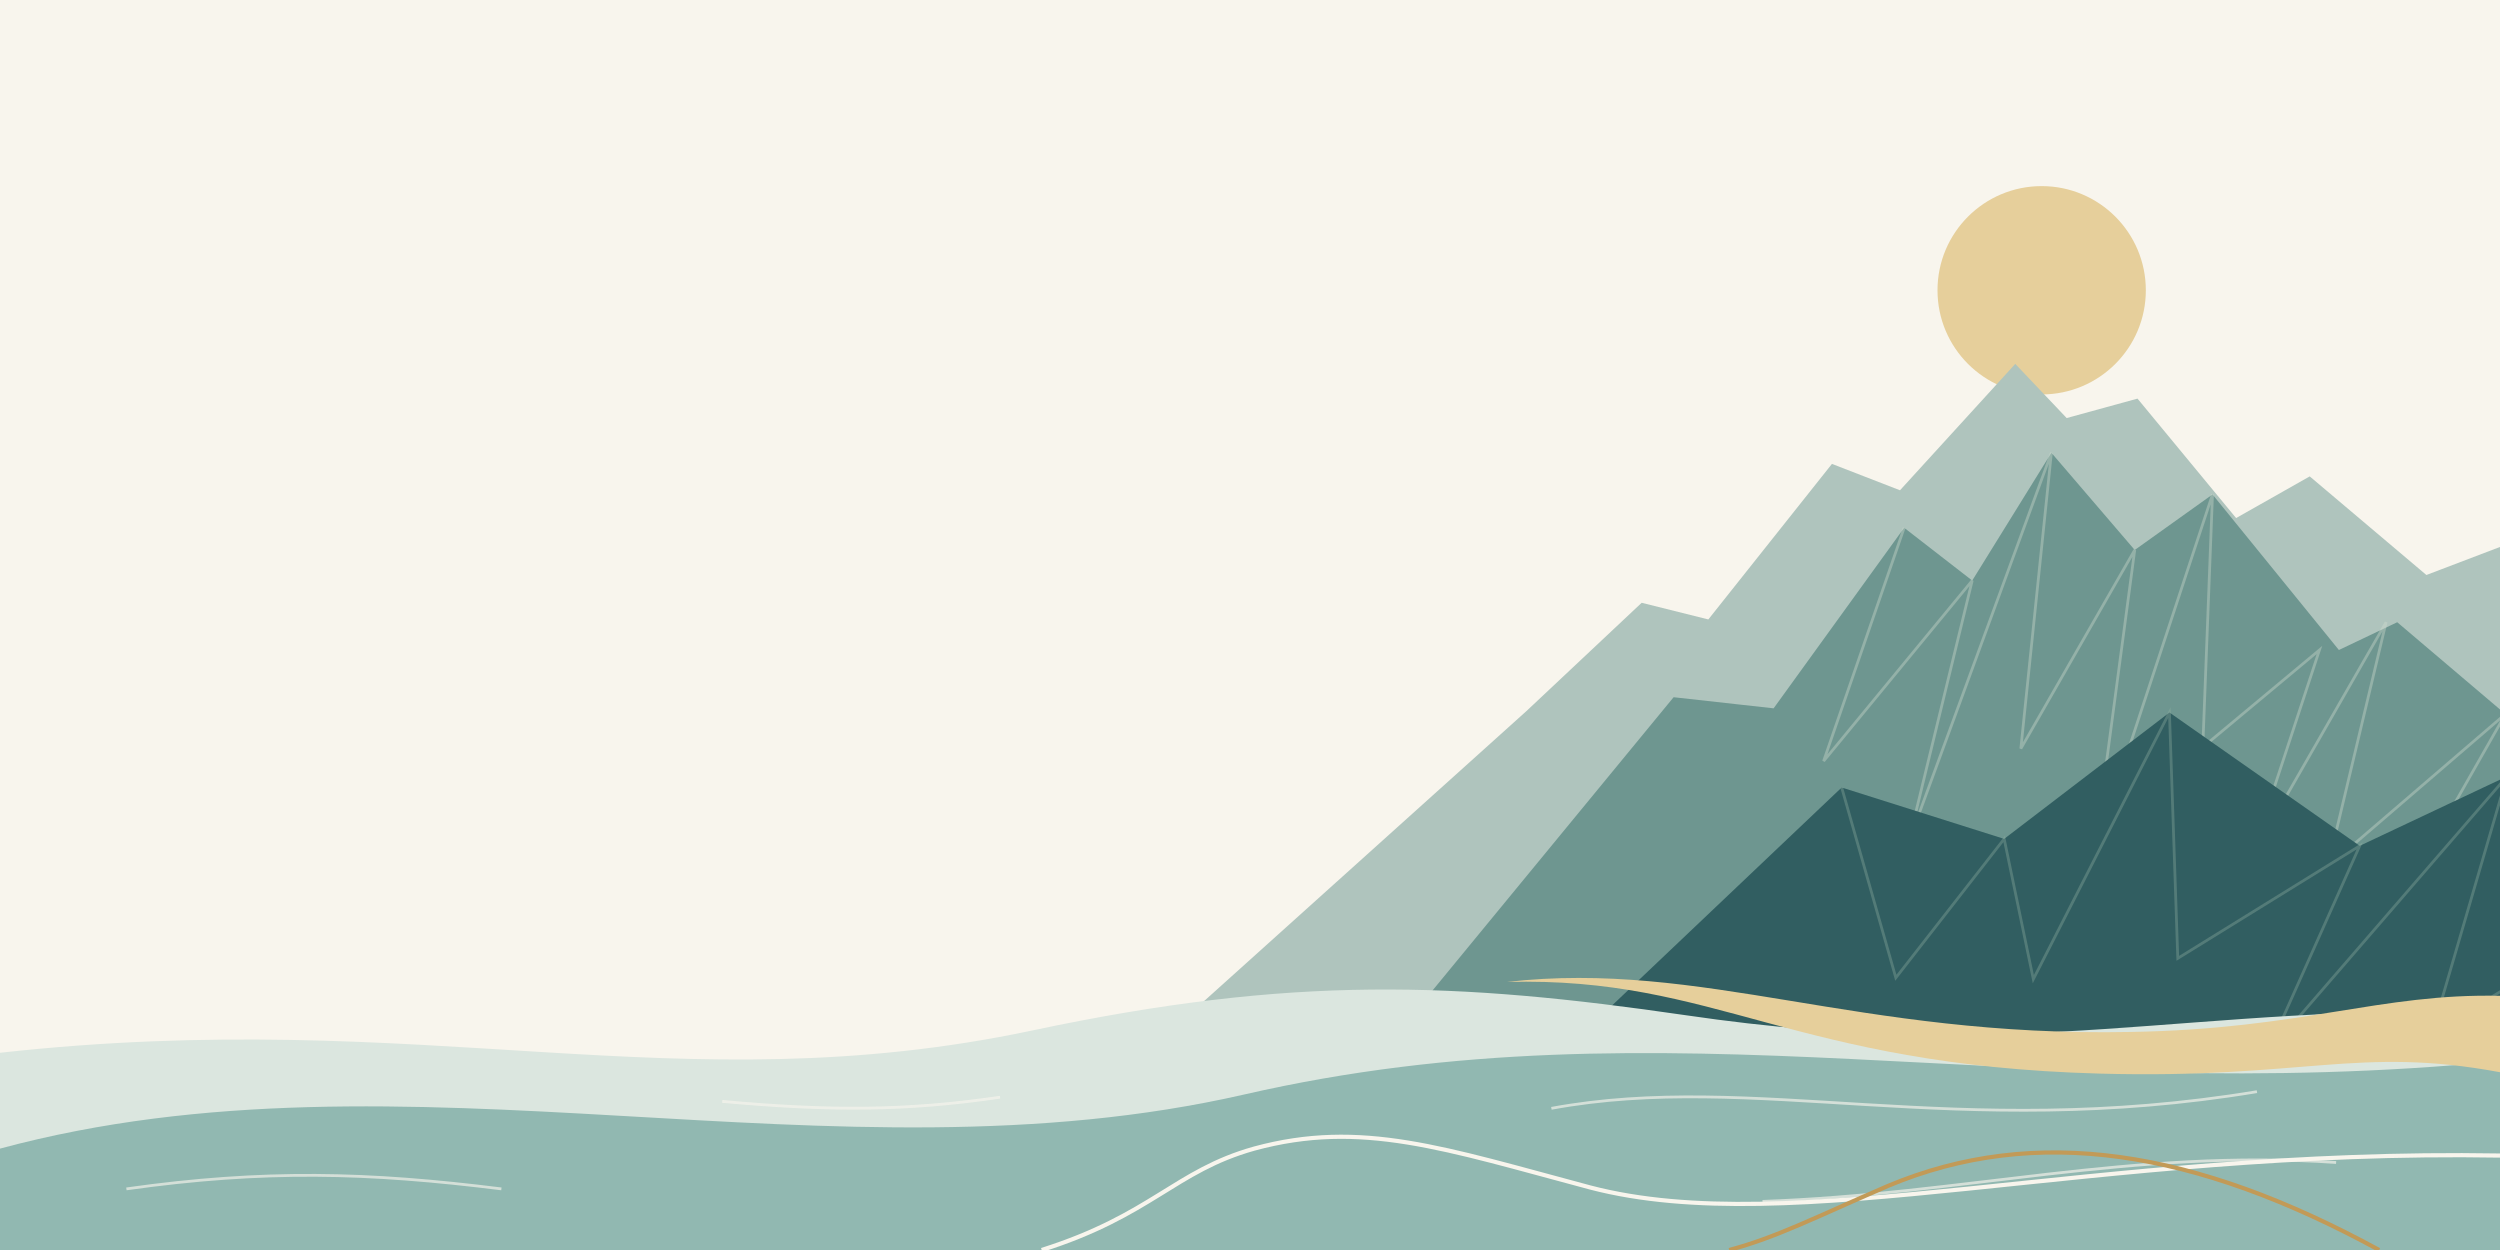
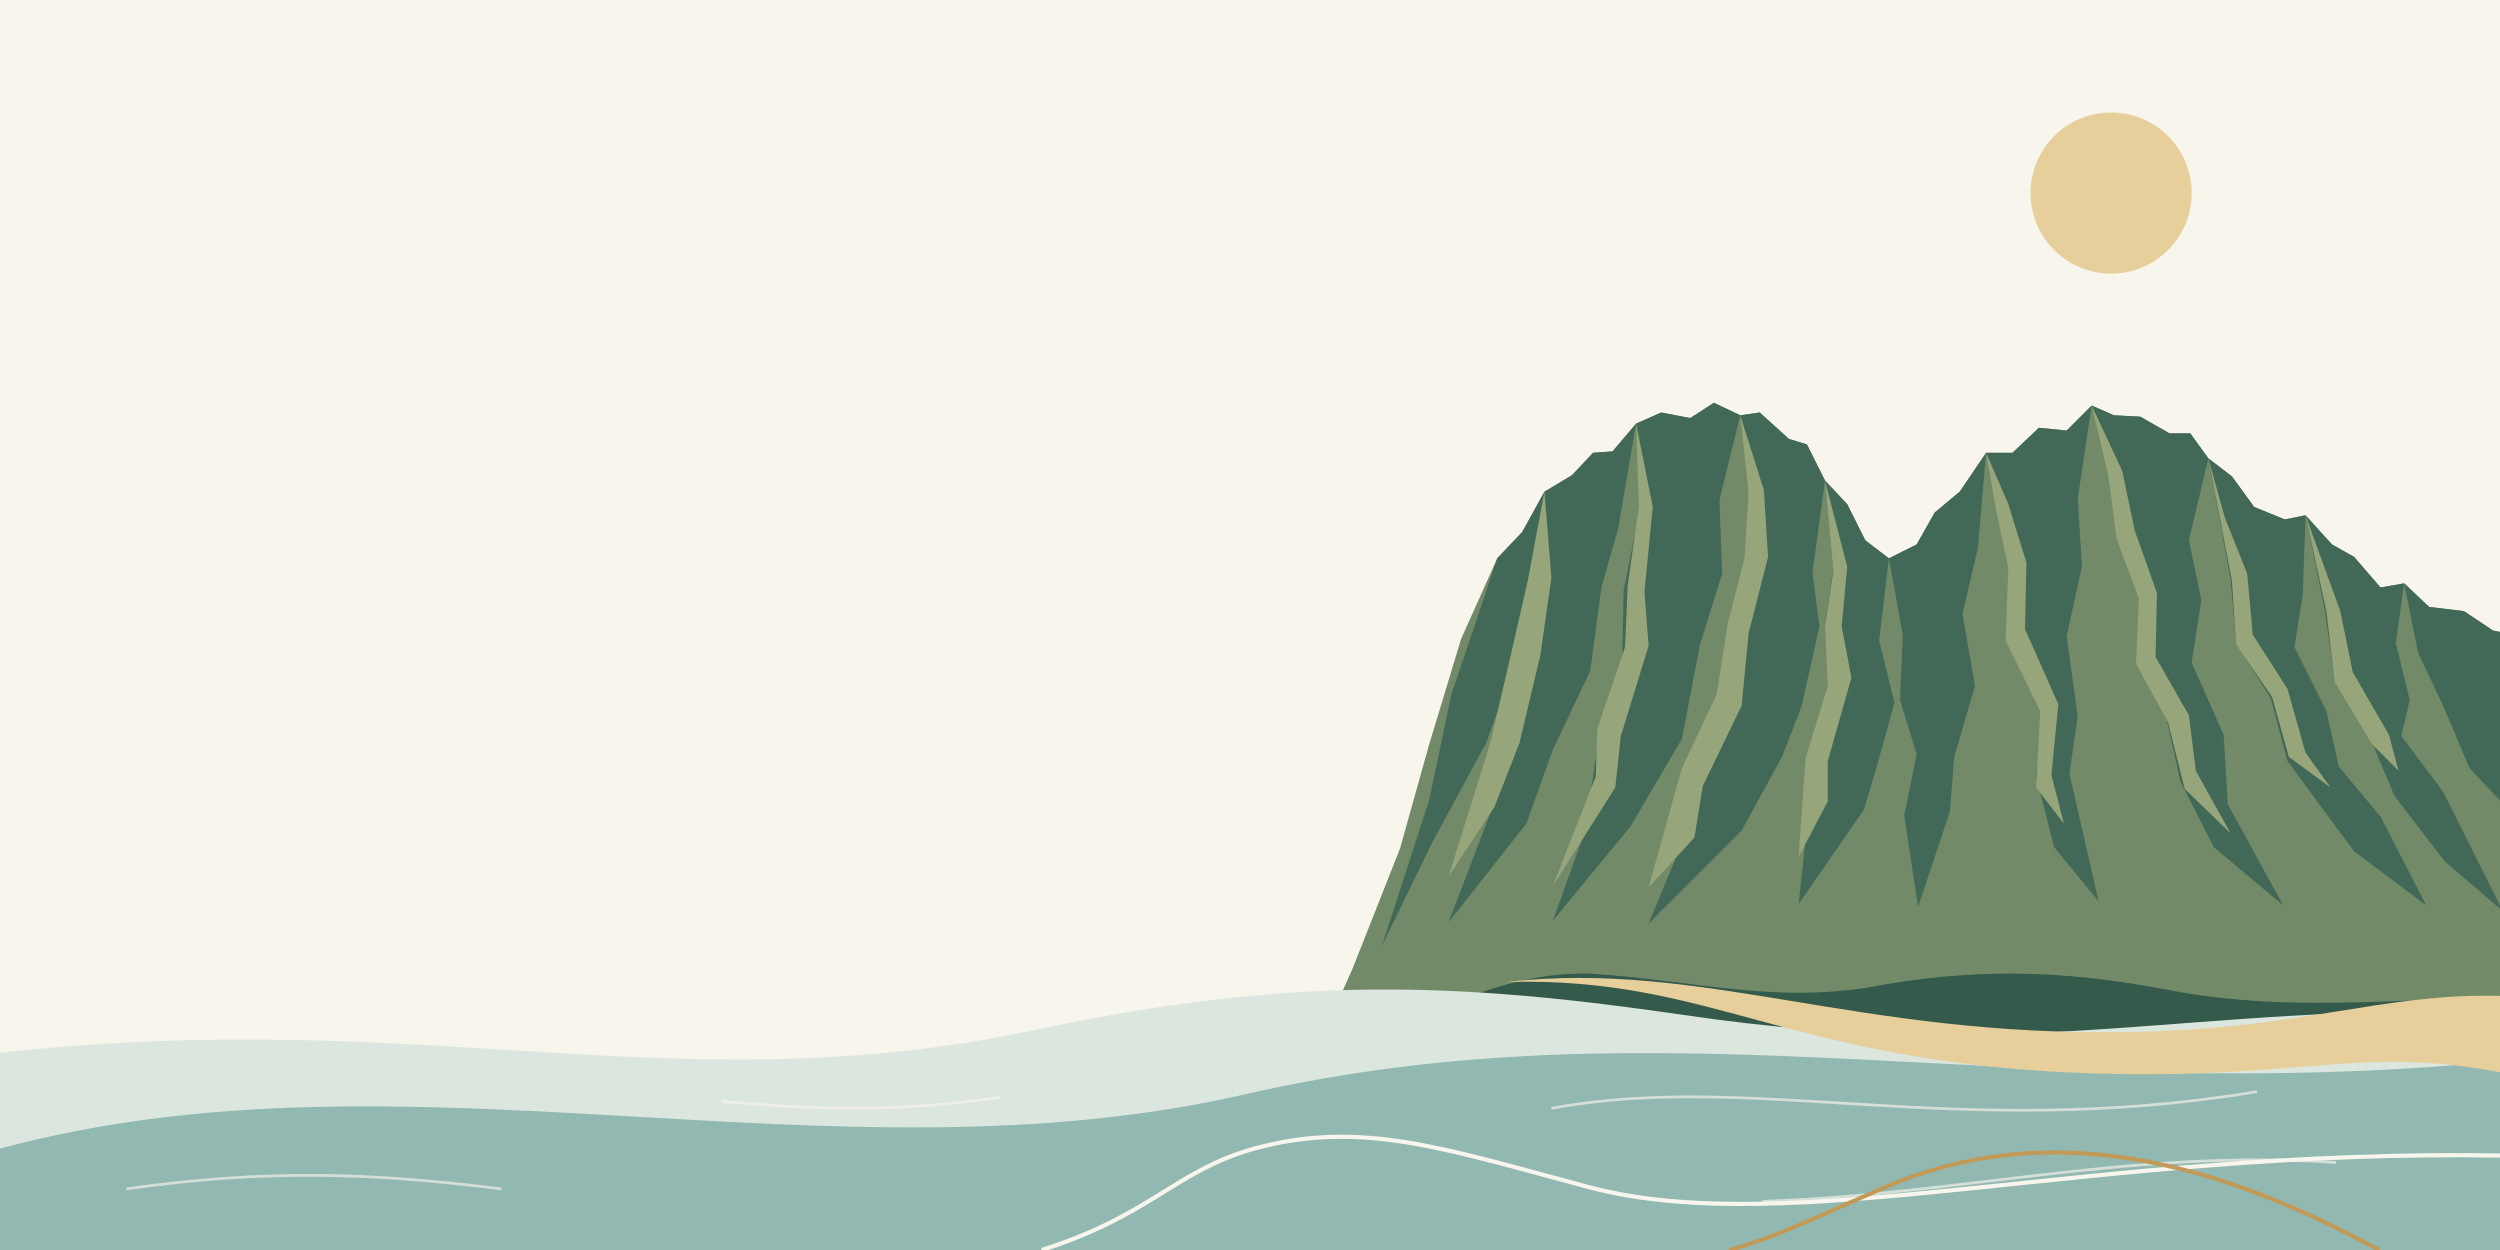
<svg xmlns="http://www.w3.org/2000/svg" width="1800" height="900" viewBox="0 0 1800 900" fill="none">
  <rect width="1800" height="900" fill="#f8f5ed" />
-   <circle cx="1470" cy="209" r="75" fill="#e6cf9b" />
-   <g transform="translate(200 0)">
-     <path d="M590 790 899 512 982 434 1030 446 1119 334 1168 353 1251 262 1288 301 1339 287 1410 373 1463 343 1547 414 1610 390 1687 450 1800 410V900H778Z" fill="#afc4bd" />
-     <path d="m760 800 245-298 72 8 94-130 49 38 57-92 60 70 56-40 91 112 42-20 86 73 72-14 121 76V900H885Z" fill="#6e9690" />
-     <path d="m1171 380-58 168 107-130-46 189 103-281-22 213 82-143-29 218 85-258-7 182 84-70-49 149 97-169-42 176 128-110-83 146 155-120-54 159 148-161" stroke="#d1ddd0" stroke-width="2" opacity=".38" />
-     <path d="m870 810 256-243 117 37 119-91 137 96 106-50 92 96 103-17v262H981Z" fill="#315e61" />
-     <path d="m1126 567 39 137 78-100 21 101 98-192 6 177 131-81-67 150 173-200-54 185 146-89" stroke="#91b0a1" stroke-width="2" opacity=".36" />
+   <circle cx="1520" cy="139" r="58" fill="#e6cf9b" />
+   <g id="pali-cliffs">
+     <path d="M938 778L974 697 1008 611 1029 536 1052 460 1078 402 1096 383 1112 354 1132 342 1147 326 1161 325 1178 305 1196 297 1217 301 1234 290 1253 299 1267 297 1288 316 1301 320 1314 346 1330 363 1343 389 1360 402 1380 392 1393 369 1411 354 1430 326 1449 326 1468 308 1488 310 1506 292 1522 299 1541 300 1562 312 1577 312 1590 330 1607 343 1623 365 1645 374 1660 371 1679 392 1695 401 1714 423 1731 420 1749 437 1774 440 1795 454 1840 463V798Z" fill="#738a69" />
+     <g fill="#426957">
+       <path d="M1078 402L1096 383 1112 354 1104 420 1091 477 1070 535 1031 607 995 681 1029 576 1045 500Z" />
+       <path d="M1112 354L1132 342 1147 326 1161 325 1178 305 1165 381 1153 423 1145 483 1118 540 1099 593 1043 664 1074 583 1089 527 1098 476 1107 424Z" />
+       <path d="M1178 305L1196 297 1217 301 1234 290 1253 299 1238 360 1240 413 1224 464 1211 532 1174 595 1118 663 1141 599 1150 539 1168 475 1169 425 1181 366Z" />
+       <path d="M1253 299L1267 297 1288 316 1301 320 1314 346 1305 412 1310 451 1297 509 1283 545 1254 598 1187 665 1211 607 1220 558 1238 502 1244 451 1259 405 1261 354Z" />
+       <path d="M1314 346L1330 363 1343 389 1360 402 1353 461 1364 506 1351 553 1342 583 1295 651 1301 595 1300 548 1317 497 1314 450 1320 409Z" />
+       <path d="M1360 402L1380 392 1393 369 1411 354 1430 326 1424 395 1413 442 1422 494 1407 545 1404 584 1381 653 1371 587 1380 543 1368 504 1370 457Z" />
+       <path d="M1430 326L1449 326 1468 308 1488 310 1506 292 1496 359 1499 408 1488 458 1496 516 1490 557 1511 649 1479 610 1466 559 1472 512 1450 460 1449 407 1440 362Z" />
+       <path d="M1506 292L1522 299 1541 300 1562 312 1577 312 1590 330 1576 389 1585 432 1578 477 1601 529 1604 579 1644 652 1594 610 1570 563 1560 518 1541 479 1541 431 1526 385 1520 338Z" />
+       <path d="M1590 330L1607 343 1623 365 1645 374 1660 371 1658 428 1652 466 1675 512 1684 552 1714 588 1747 652 1695 613 1672 582 1647 548 1635 503 1610 463 1606 417Z" />
+       <path d="M1660 371L1679 392 1695 401 1714 423 1731 420 1725 463 1735 504 1729 530 1759 570 1802 656 1760 620 1724 573 1708 535 1681 490 1674 440Z" />
+       <path d="M1731 420L1749 437 1774 440 1795 454 1840 463V641L1809 586 1778 553 1759 508 1741 470Z" />
+     </g>
+     <g fill="#97a57b">
+       <path d="M1112 354L1117 416 1109 472 1094 535 1076 581 1043 631 1073 535 1087 475 1100 418Z" />
+       <path d="M1178 305L1190 365 1184 426 1187 465 1167 530 1163 567 1118 638 1149 559 1150 525 1170 466 1172 421 1180 365Z" />
+       <path d="M1253 299L1270 353 1273 401 1259 456 1254 508 1226 566 1220 603 1187 639 1211 553 1236 500 1244 449 1256 402 1259 355Z" />
+       <path d="M1314 346L1330 408 1326 451 1333 488 1316 548 1316 577 1295 617 1300 546 1316 494 1314 451 1320 411Z" />
+       <path d="M1430 326L1446 363 1459 405 1458 453 1482 507 1477 558 1486 593 1466 567 1469 512 1444 461 1446 409 1437 366Z" />
+       <path d="M1506 292L1528 339 1537 382 1553 427 1552 473 1576 515 1581 555 1606 600 1573 568 1561 520 1538 478 1540 431 1524 388 1518 342Z" />
+       <path d="M1590 330L1602 373 1618 413 1622 457 1647 496 1660 542 1678 567 1648 545 1636 502 1610 464 1607 418Z" />
+       <path d="M1660 371L1685 440 1694 484 1720 529 1727 555 1708 536 1681 491 1675 440Z" />
+     </g>
+     <path d="M931 786C1003 741 1073 699 1145 701C1221 706 1274 722 1345 711C1418 697 1483 698 1557 712C1658 732 1740 715 1840 720V810Z" fill="#345a4b" />
  </g>
  <path d="M0 758c307-34 487 38 743-16 188-40 306-35 471-11 245 36 364-9 586-2v171H0Z" fill="#dbe6df" />
  <path d="M0 827c293-79 599 29 896-39 305-70 559 10 904-24v136H0Z" fill="#91b8b1" />
  <path d="M1085 707c141-16 252 40 449 36 123-2 180-28 266-26v55c-102-19-142 5-288 1-222-6-276-70-427-66Z" fill="#e6cf9b" />
  <path d="M1800 832c-294-5-510 61-655 23-105-28-165-49-242-28-57 16-74 48-153 73" stroke="#f8f5ed" stroke-width="3" />
  <path d="M1117 798c146-27 291 24 508-12M1269 865c144-5 266-38 413-28M91 856c99-14 174-12 270 0M520 793c77 7 132 7 200-3" stroke="#f8f5ed" stroke-width="2" opacity=".65" />
  <path d="M1713 900c-132-72-247-91-354-46-51 22-80 37-114 46" stroke="#c29a57" stroke-width="3" />
</svg>
